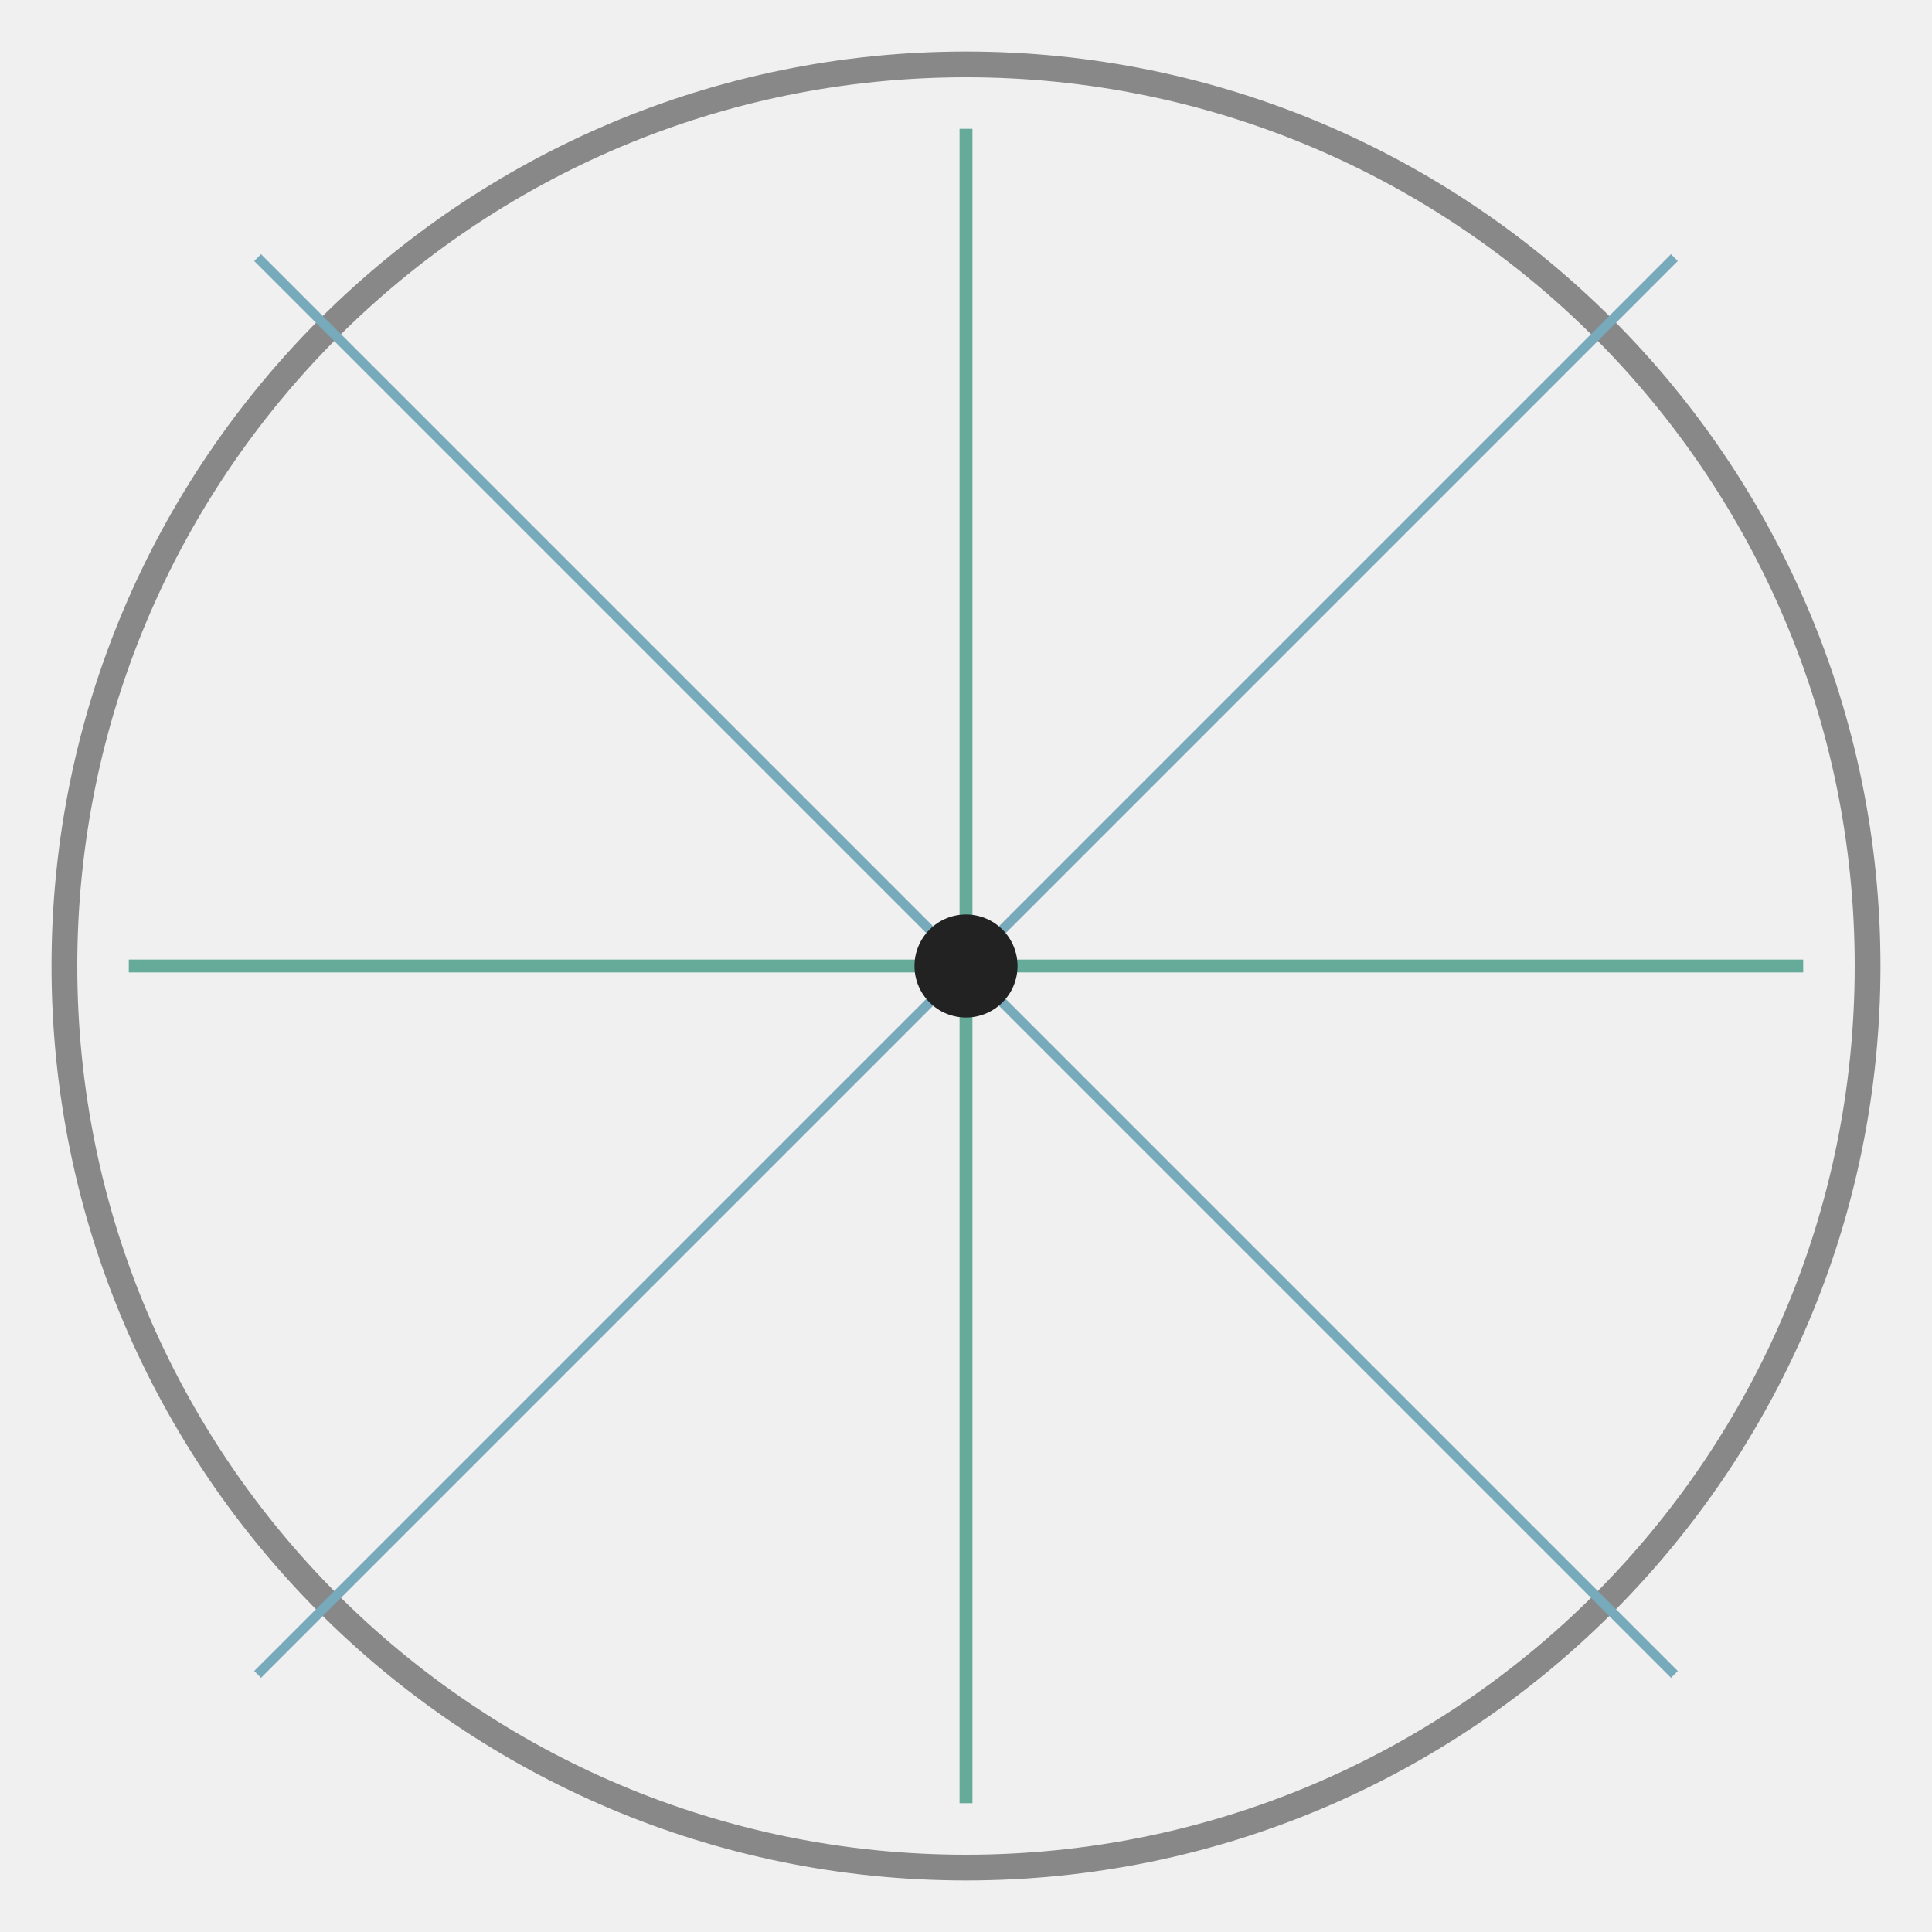
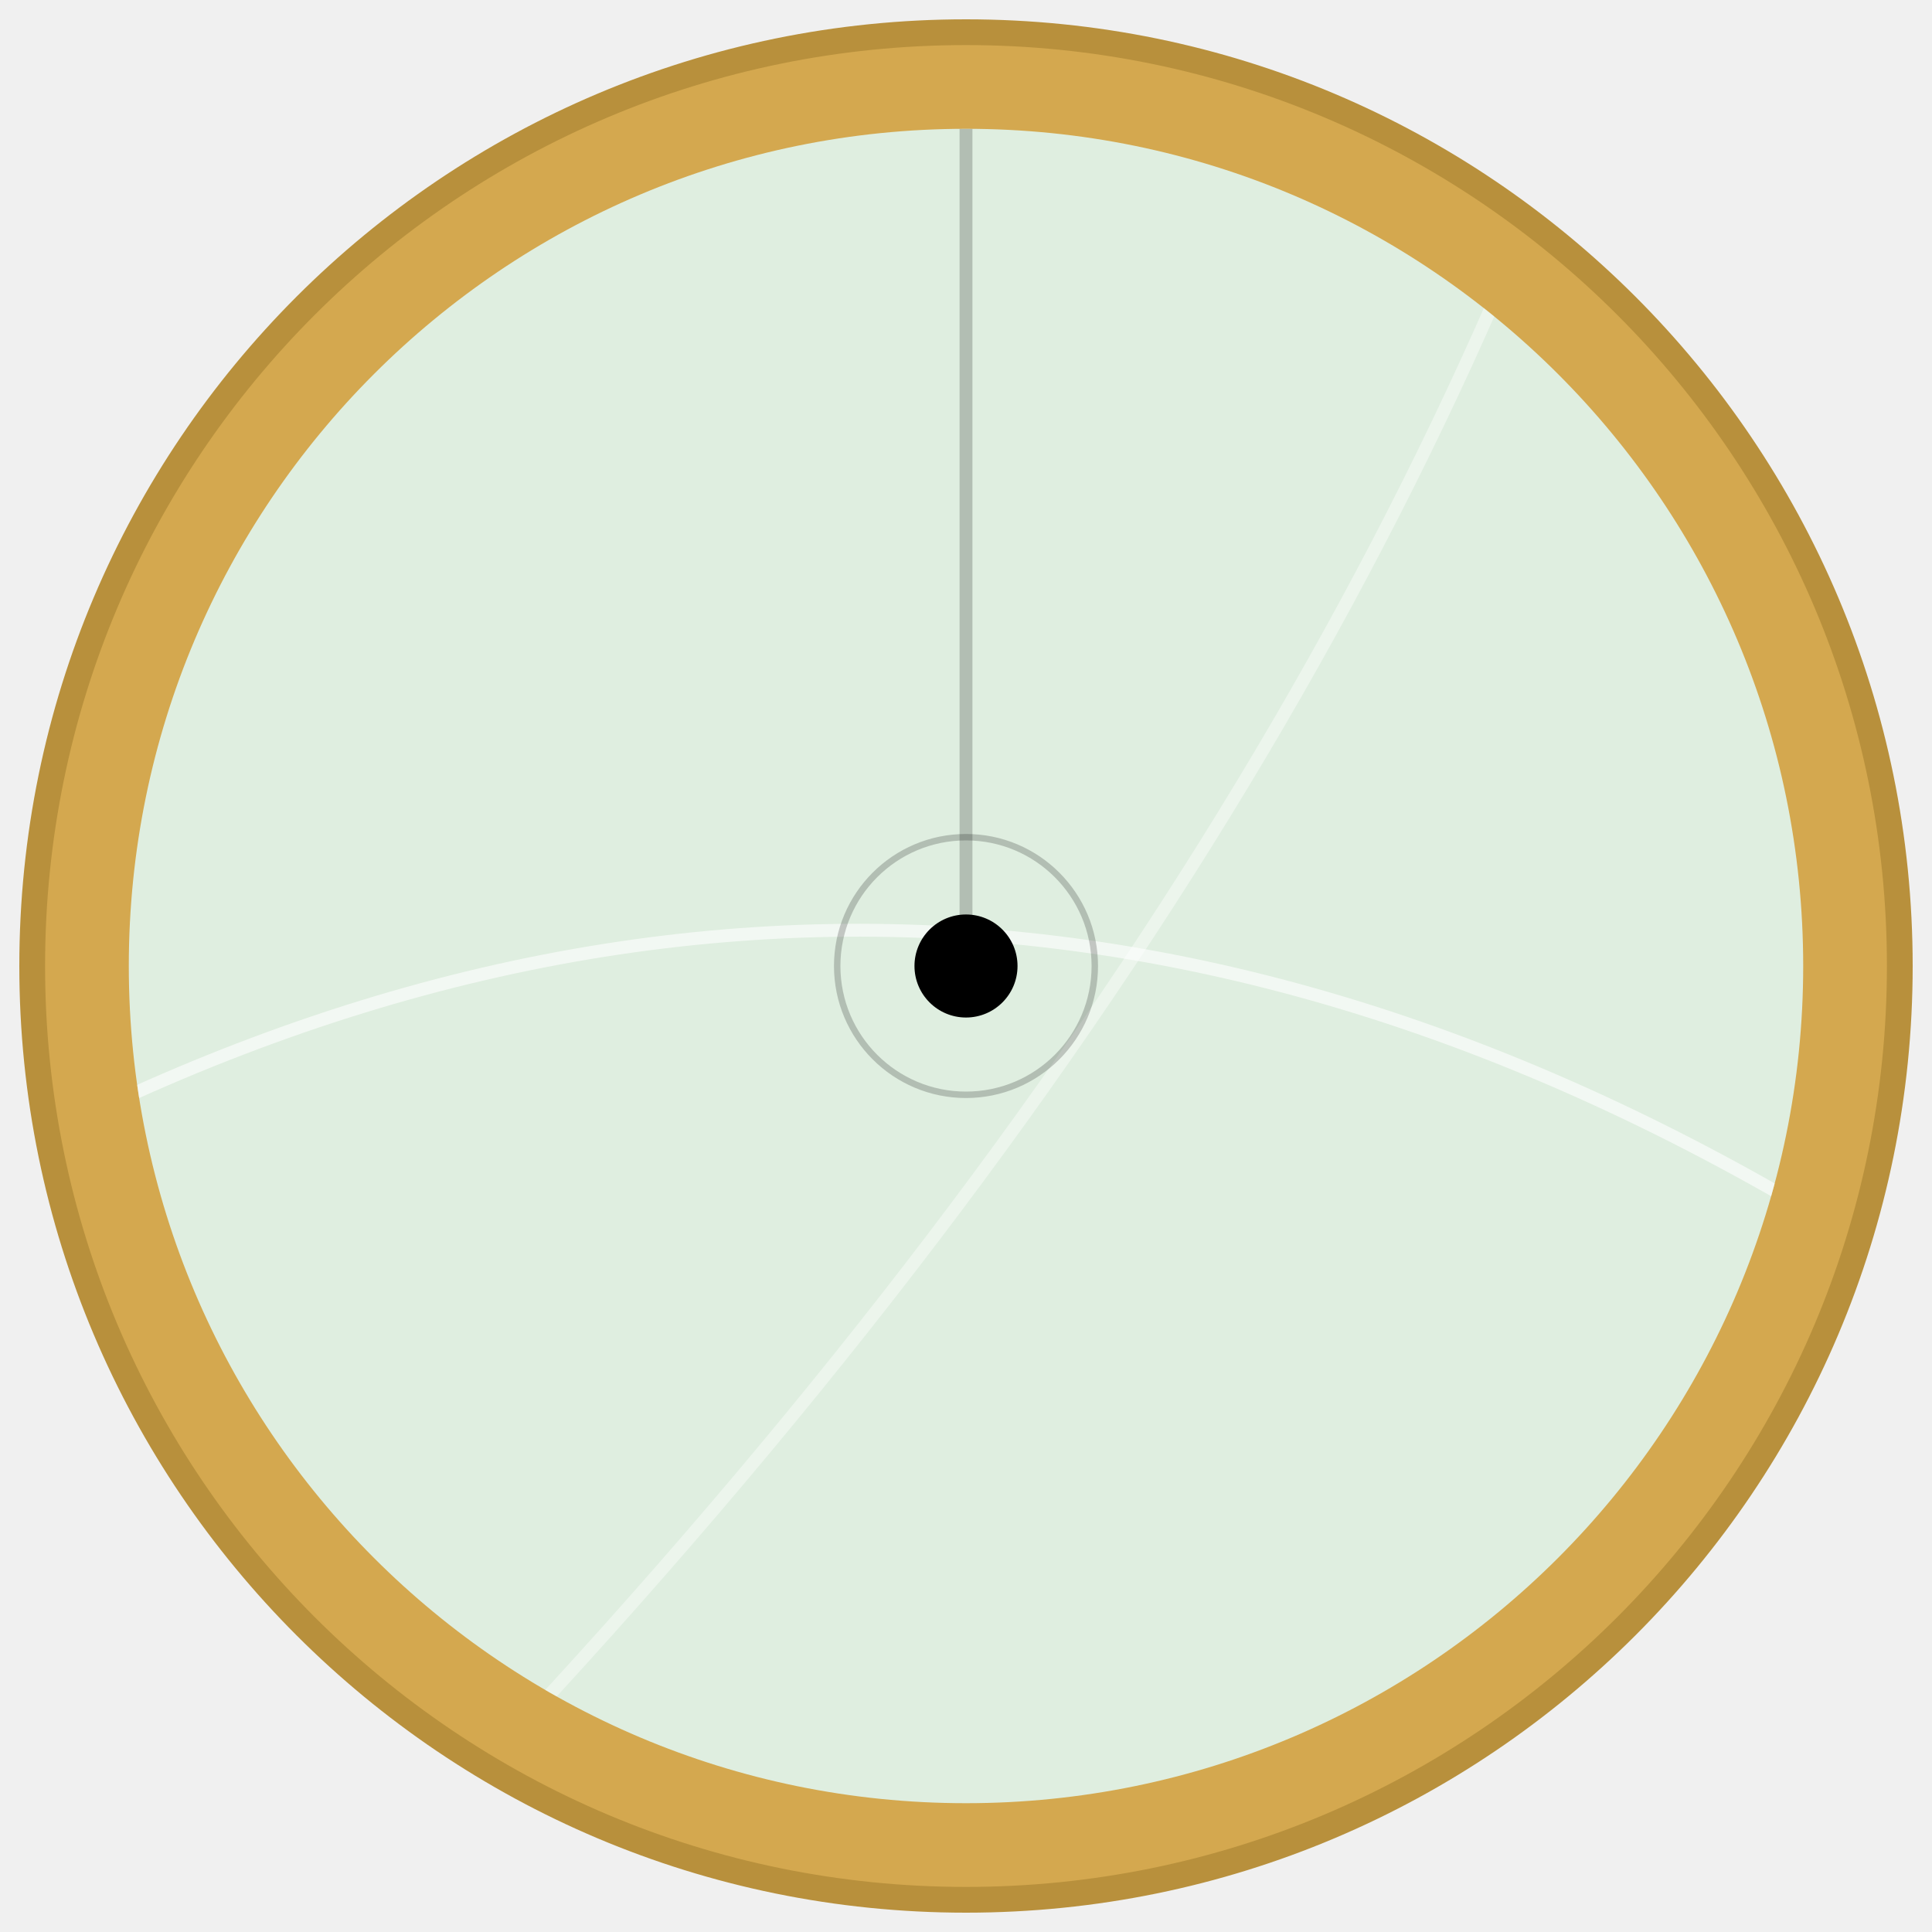
<svg xmlns="http://www.w3.org/2000/svg" width="300" height="300" viewBox="0 0 300 300">
-   <g>
-     <animateTransform attributeName="transform" type="rotate" from="0 150 150" to="360 150 150" dur="6s" repeatCount="indefinite" />
-     <circle cx="150" cy="150" r="140" fill="none" stroke="#888" stroke-width="4" />
-     <line x1="150" y1="20" x2="150" y2="280" stroke="#6a9" stroke-width="2" />
-     <line x1="20" y1="150" x2="280" y2="150" stroke="#6a9" stroke-width="2" />
-     <line x1="40" y1="40" x2="260" y2="260" stroke="#7ab" stroke-width="1.5" />
-     <line x1="260" y1="40" x2="40" y2="260" stroke="#7ab" stroke-width="1.5" />
-     <circle cx="150" cy="150" r="8" fill="#222" />
+   <circle cx="150" cy="150" r="145" fill="#d4a84f" stroke="#b8903c" stroke-width="4" />
+   <clipPath id="clipCircle">
+     <circle cx="150" cy="150" r="130" />
+   </clipPath>
+   <g clip-path="url(#clipCircle)">
+     <rect x="0" y="0" width="300" height="300" fill="#dfeee0" />
+     <path d="M0 180 Q150 100 300 200" stroke="#ffffff" stroke-width="2" fill="none" opacity="0.6" />
+     <path d="M50 300 Q200 150 250 0" stroke="#ffffff" stroke-width="2" fill="none" opacity="0.4" />
+     <g transform="rotate(0 150 150)">
+       <line x1="150" y1="150" x2="150" y2="20" stroke="#000000" stroke-width="2" opacity="0.2">
+         <animateTransform attributeName="transform" type="rotate" from="0 150 150" to="360 150 150" dur="4s" repeatCount="indefinite" />
+       </line>
+     </g>
+     <circle cx="150" cy="150" r="8" fill="#000" />
+     <circle cx="150" cy="150" r="20" fill="none" stroke="#000" opacity="0.2">
+       <animate attributeName="r" values="20;40;20" dur="2s" repeatCount="indefinite" />
+       <animate attributeName="opacity" values="0.3;0;0.3" dur="2s" repeatCount="indefinite" />
+     </circle>
  </g>
</svg>
